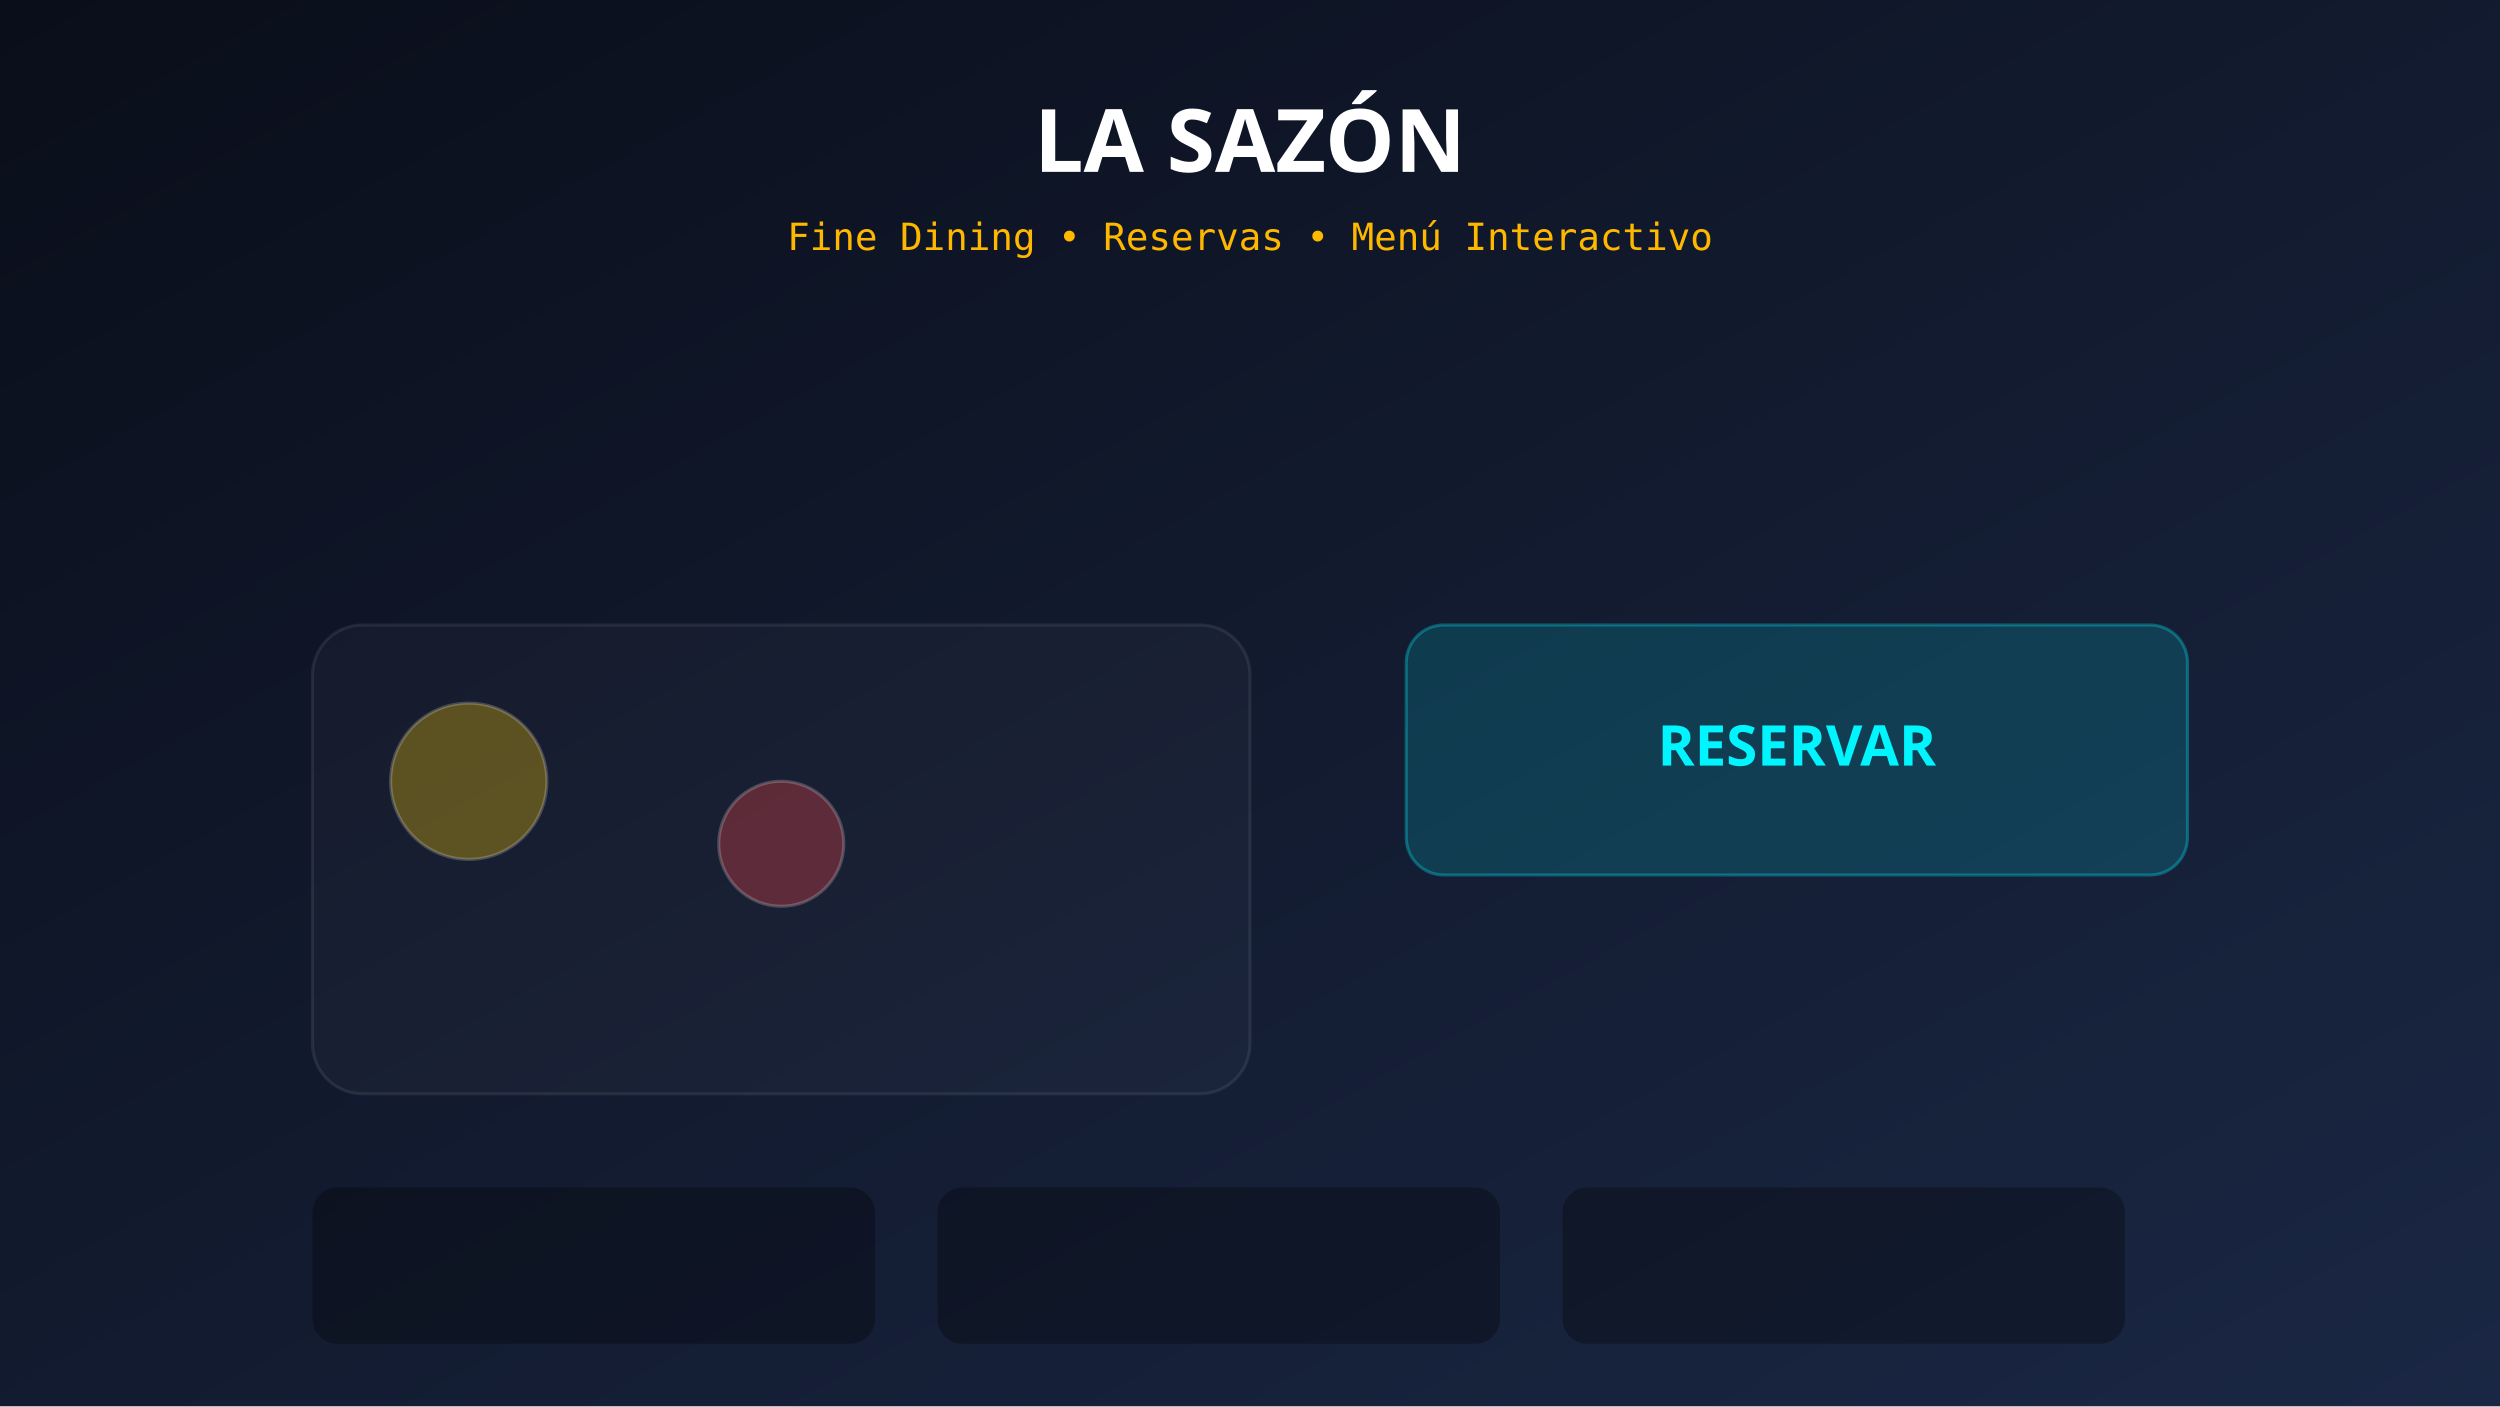
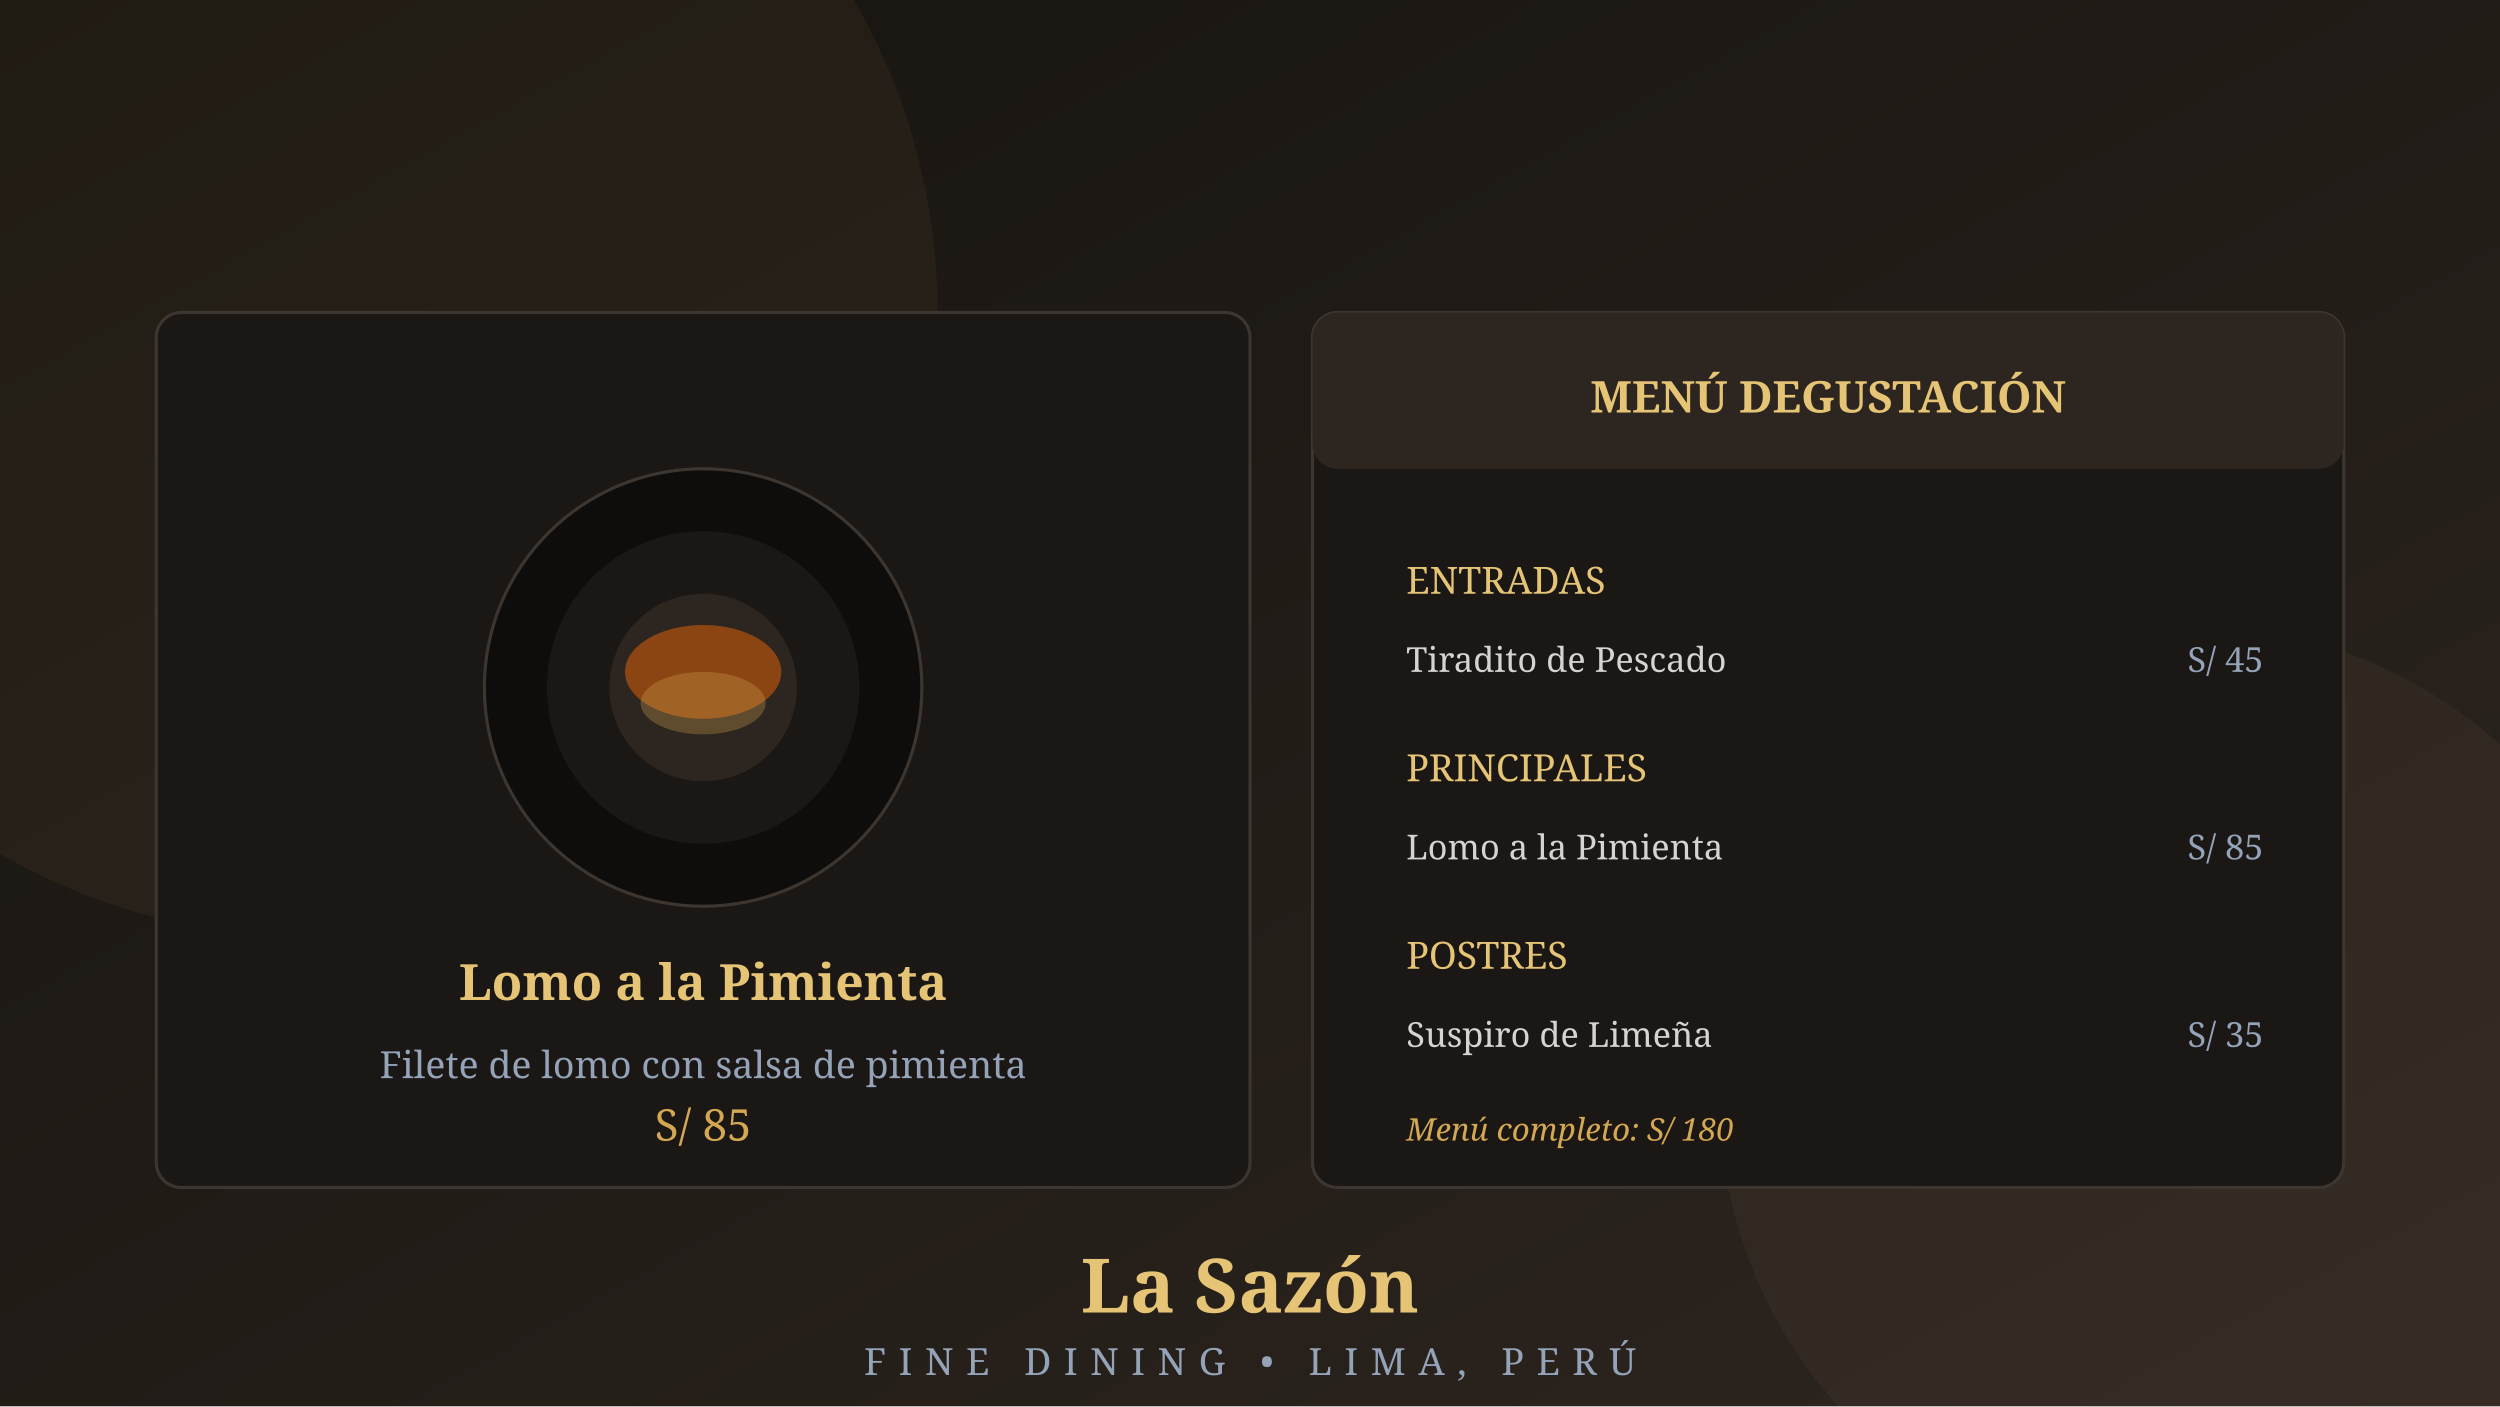
- <svg xmlns="http://www.w3.org/2000/svg" width="800" height="450" viewBox="0 0 800 450">
+ <svg xmlns="http://www.w3.org/2000/svg" viewBox="0 0 800 450">
  <defs>
-     <linearGradient id="bg-taslado" x1="0%" y1="0%" x2="100%" y2="100%">
-       <stop offset="0%" style="stop-color:#0a0e1a" />
-       <stop offset="100%" style="stop-color:#1a2744" />
+     <linearGradient id="bg" x1="0%" y1="0%" x2="100%" y2="100%">
+       <stop offset="0%" style="stop-color:#16130e" />
+       <stop offset="100%" style="stop-color:#2d2520" />
+     </linearGradient>
+     <linearGradient id="gold" x1="0%" y1="0%" x2="100%" y2="0%">
+       <stop offset="0%" style="stop-color:#d4a853" />
+       <stop offset="100%" style="stop-color:#e5c476" />
+     </linearGradient>
+     <linearGradient id="goldVertical" x1="0%" y1="0%" x2="0%" y2="100%">
+       <stop offset="0%" style="stop-color:#d4a853" />
+       <stop offset="100%" style="stop-color:#b8973a" />
    </linearGradient>
  </defs>
-   <rect width="800" height="450" fill="url(#bg-taslado)" />
-   <rect x="100" y="200" width="300" height="150" rx="16" fill="rgba(255,255,255,0.03)" stroke="rgba(255,255,255,0.08)" />
-   <circle cx="150" cy="250" r="25" fill="rgba(255,205,0,0.3)" stroke="rgba(255,255,255,0.2)" />
-   <circle cx="250" cy="270" r="20" fill="rgba(255,70,70,0.3)" stroke="rgba(255,255,255,0.2)" />
-   <rect x="450" y="200" width="250" height="80" rx="12" fill="rgba(0,245,255,0.15)" stroke="rgba(0,245,255,0.3)" />
-   <text x="575" y="245" font-family="Space Grotesk, sans-serif" font-size="18" font-weight="700" fill="#00f5ff" text-anchor="middle">RESERVAR</text>
-   <rect x="100" y="380" width="180" height="50" rx="8" fill="rgba(0,0,0,0.3)" />
-   <rect x="300" y="380" width="180" height="50" rx="8" fill="rgba(0,0,0,0.3)" />
-   <rect x="500" y="380" width="180" height="50" rx="8" fill="rgba(0,0,0,0.3)" />
-   <text x="400" y="55" font-family="Space Grotesk, sans-serif" font-size="28" font-weight="700" fill="white" text-anchor="middle">LA SAZÓN</text>
-   <text x="400" y="80" font-family="JetBrains Mono, monospace" font-size="12" fill="#ffb800" text-anchor="middle">Fine Dining • Reservas • Menú Interactivo</text>
+   <rect width="800" height="450" fill="url(#bg)" />
+   <g opacity="0.05">
+     <circle cx="100" cy="100" r="200" fill="#e5c476" />
+     <circle cx="700" cy="350" r="150" fill="#e5c476" />
+   </g>
+   <line x1="50" y1="80" x2="750" y2="80" stroke="url(#gold)" stroke-width="0.5" opacity="0.5" />
+   <g transform="translate(50, 100)">
+     <rect x="0" y="0" width="350" height="280" rx="8" fill="#1a1714" stroke="#3d3530" stroke-width="1" />
+     <circle cx="175" cy="120" r="70" fill="#0f0d0b" stroke="#3d3530" stroke-width="1" />
+     <circle cx="175" cy="120" r="50" fill="#1a1714" />
+     <circle cx="175" cy="120" r="30" fill="#2d2520" />
+     <ellipse cx="175" cy="115" rx="25" ry="15" fill="#8b4513" />
+     <ellipse cx="175" cy="125" rx="20" ry="10" fill="#d4a853" opacity="0.3" />
+     <text x="175" y="220" text-anchor="middle" fill="#e5c476" font-family="Georgia, serif" font-size="16" font-weight="bold">Lomo a la Pimienta</text>
+     <text x="175" y="245" text-anchor="middle" fill="#94a3b8" font-family="Georgia, serif" font-size="12">Filete de lomo con salsa de pimienta</text>
+     <text x="175" y="265" text-anchor="middle" fill="#d4a853" font-family="Georgia, serif" font-size="14">S/ 85</text>
+   </g>
+   <g transform="translate(420, 100)">
+     <rect x="0" y="0" width="330" height="280" rx="8" fill="#1a1714" stroke="#3d3530" stroke-width="1" />
+     <rect x="0" y="0" width="330" height="50" rx="8" fill="#2d2520" />
+     <text x="165" y="32" text-anchor="middle" fill="#e5c476" font-family="Georgia, serif" font-size="14" font-weight="bold">MENÚ DEGUSTACIÓN</text>
+     <text x="30" y="90" fill="#e5c476" font-family="Georgia, serif" font-size="12">ENTRADAS</text>
+     <text x="30" y="115" fill="#d4d4d4" font-family="Georgia, serif" font-size="11">Tiradito de Pescado</text>
+     <text x="280" y="115" fill="#94a3b8" font-family="Georgia, serif" font-size="11">S/ 45</text>
+     <text x="30" y="150" fill="#e5c476" font-family="Georgia, serif" font-size="12">PRINCIPALES</text>
+     <text x="30" y="175" fill="#d4d4d4" font-family="Georgia, serif" font-size="11">Lomo a la Pimienta</text>
+     <text x="280" y="175" fill="#94a3b8" font-family="Georgia, serif" font-size="11">S/ 85</text>
+     <text x="30" y="210" fill="#e5c476" font-family="Georgia, serif" font-size="12">POSTRES</text>
+     <text x="30" y="235" fill="#d4d4d4" font-family="Georgia, serif" font-size="11">Suspiro de Limeña</text>
+     <text x="280" y="235" fill="#94a3b8" font-family="Georgia, serif" font-size="11">S/ 35</text>
+     <text x="30" y="265" fill="#d4a853" font-family="Georgia, serif" font-size="10" font-style="italic">Menú completo: S/ 180</text>
+   </g>
+   <text x="400" y="420" text-anchor="middle" fill="#e5c476" font-family="Georgia, serif" font-size="24" font-weight="bold">La Sazón</text>
+   <text x="400" y="440" text-anchor="middle" fill="#94a3b8" font-family="Georgia, serif" font-size="12" letter-spacing="4">FINE DINING • LIMA, PERÚ</text>
</svg>
